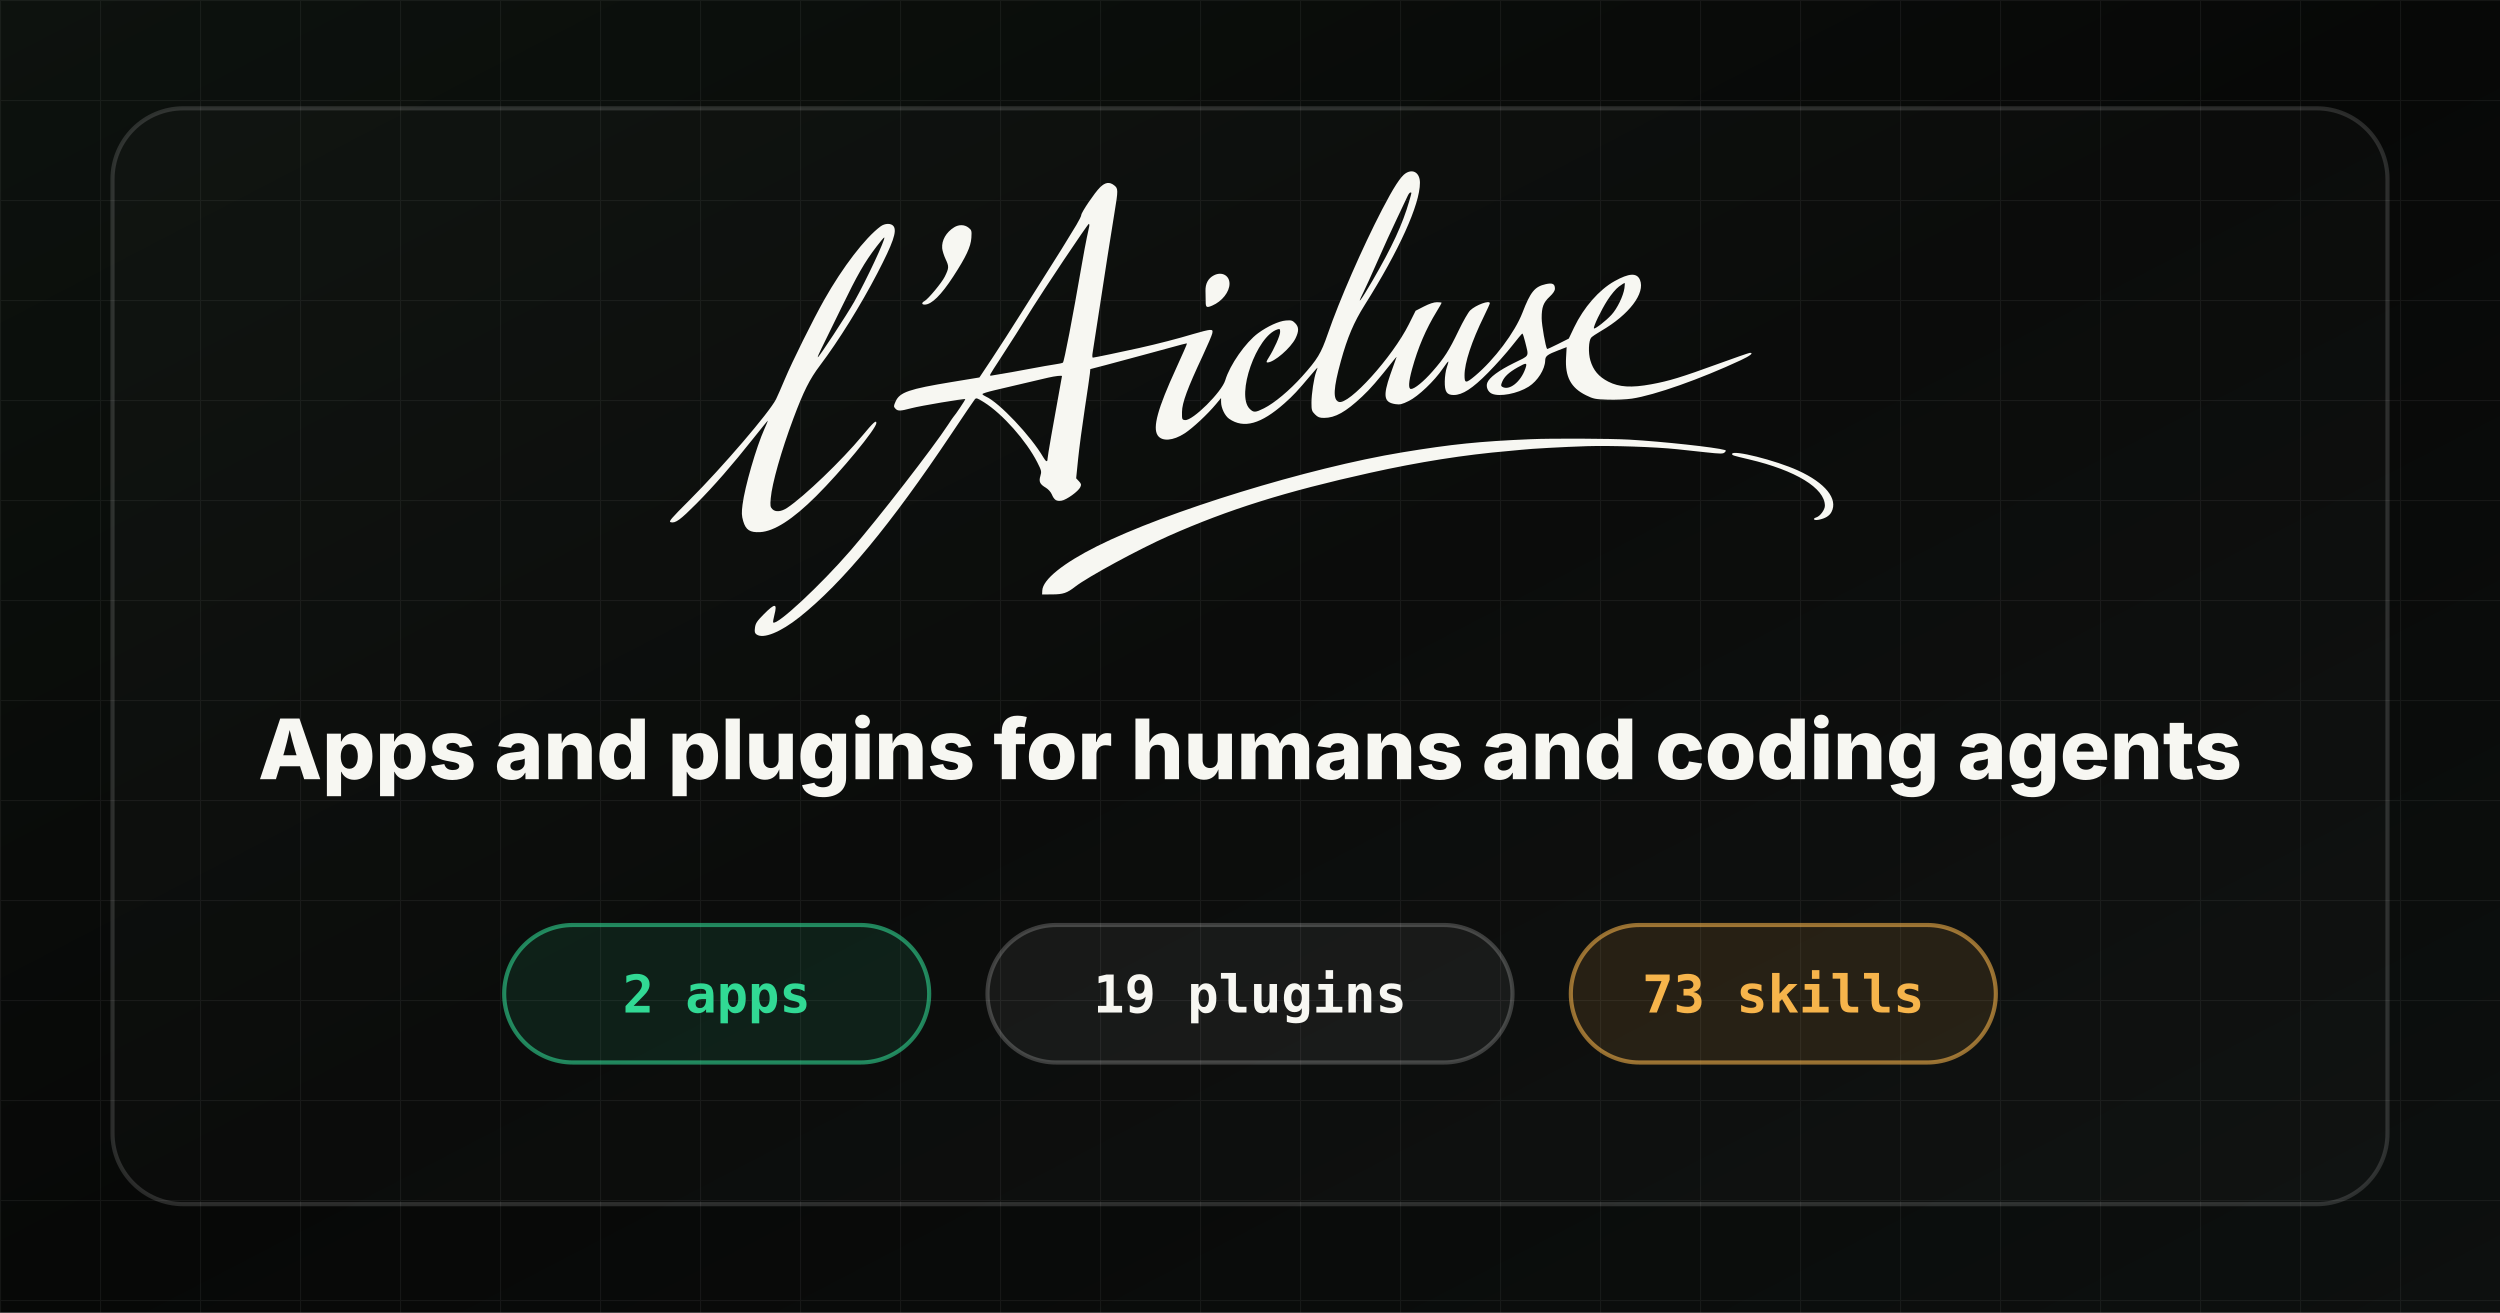
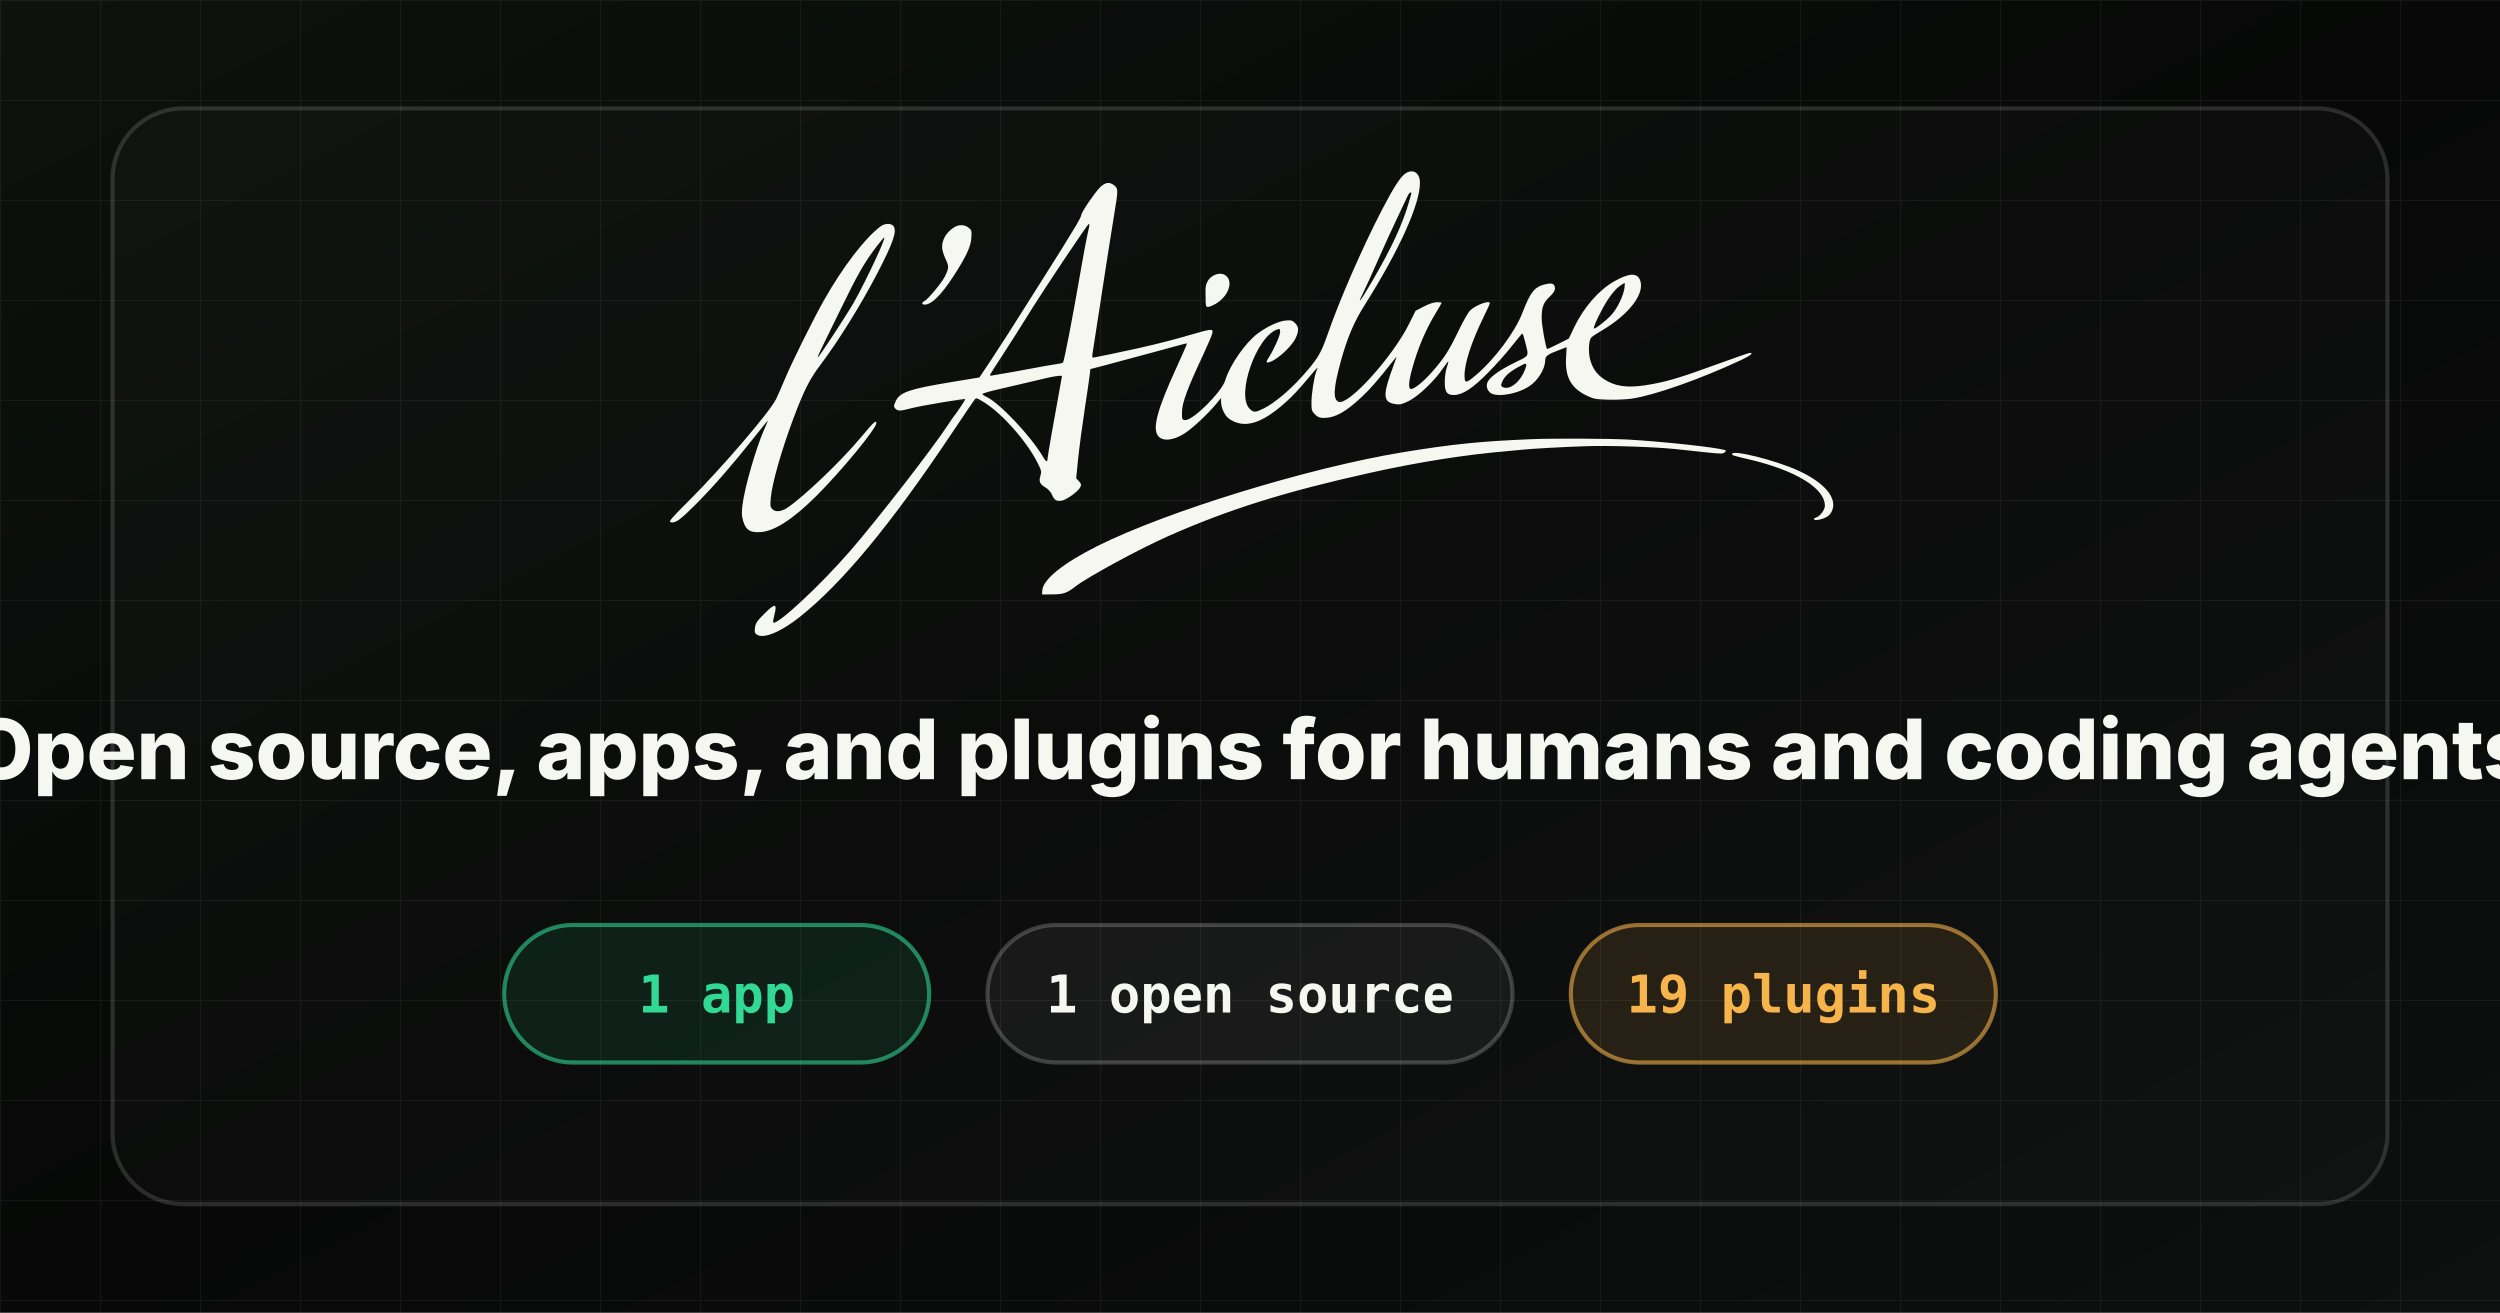
<svg xmlns="http://www.w3.org/2000/svg" width="1200" height="630" viewBox="0 0 1200 630">
  <defs>
    <pattern id="grid" width="48" height="48" patternUnits="userSpaceOnUse">
      <path d="M 48 0 L 0 0 0 48" fill="none" stroke="rgba(255,255,255,0.055)" stroke-width="1" />
    </pattern>
    <linearGradient id="fade" x1="0%" y1="0%" x2="100%" y2="100%">
      <stop offset="0%" stop-color="#0d120e" />
      <stop offset="50%" stop-color="#070807" />
      <stop offset="100%" stop-color="#0d100f" />
    </linearGradient>
  </defs>
  <rect width="1200" height="630" fill="#070807" />
  <rect width="1200" height="630" fill="url(#fade)" />
  <rect width="1200" height="630" fill="url(#grid)" />
  <rect x="54" y="52" width="1092" height="526" rx="34" fill="rgba(255,255,255,0.018)" stroke="rgba(255,255,255,0.14)" stroke-width="2" />
  <g transform="translate(320 82) scale(0.578512)">
    <path d="M 613.232 1.974 C 609.144 4.499, 603.175 13.673, 593.608 32.135 C 577.159 63.876, 558.169 107.354, 548.460 135.500 C 542.924 151.549, 540.034 156.315, 527.120 170.703 C 516.751 182.256, 504.238 192.708, 495.590 197.040 C 488.360 200.661, 486.977 200.704, 483.684 197.412 C 472.260 185.988, 489.408 137.084, 506.769 131.573 C 508.720 130.954, 509 131.222, 509 133.711 C 509 136.694, 504.099 147.714, 499.610 154.826 C 497.522 158.134, 497.297 159, 498.527 159 C 503.947 159, 517.907 146.954, 521.795 138.924 C 524.702 132.918, 524.603 129.512, 521.428 126.337 C 519.173 124.082, 518.214 123.817, 513.671 124.194 C 507.979 124.666, 498.526 128.995, 490.754 134.688 C 480.357 142.304, 467.245 161.076, 463.490 173.722 C 460.579 183.523, 436.366 207.528, 430.121 206.804 C 427.584 206.510, 427.502 206.292, 427.577 200 C 427.666 192.476, 432.070 180.543, 444.739 153.500 C 448.861 144.700, 452.458 136.263, 452.731 134.750 C 453.166 132.338, 452.913 132, 450.672 132 C 449.266 132, 443.028 133.541, 436.808 135.425 C 424.594 139.124, 407.140 143.637, 392 147.010 C 377.672 150.203, 354.630 155, 353.626 155 C 353.138 155, 353.027 153.313, 353.380 151.250 C 353.733 149.188, 355.599 137.150, 357.527 124.500 C 363.255 86.919, 368.952 50.482, 371.557 34.763 C 374.671 15.976, 374.660 14.665, 371.365 12.073 C 367.371 8.931, 363.923 9.420, 359.525 13.750 C 355.123 18.085, 344 34.517, 344 36.685 C 344 37.491, 342.195 41.155, 339.988 44.826 C 332.551 57.200, 322.478 73.441, 316.311 83 C 312.941 88.225, 303.413 103.300, 295.139 116.500 C 286.865 129.700, 275.462 147.460, 269.798 155.968 L 259.500 171.435 236.827 175.170 C 200.996 181.073, 193.383 183.692, 189.983 191.287 C 188.265 195.125, 188.242 195.610, 189.711 197.233 C 191.740 199.476, 193.741 199.435, 203 196.965 C 210.481 194.968, 247.134 188.801, 247.765 189.432 C 248.067 189.734, 239.334 202.817, 238.041 204 C 237.740 204.275, 235.741 207.200, 233.598 210.500 C 221.214 229.568, 175.867 288.056, 152.577 315 C 127.747 343.726, 91.306 377.639, 88.396 374.729 C 88.113 374.446, 88.561 371.613, 89.392 368.432 C 91.951 358.631, 89.930 358.497, 80.648 367.851 C 74.904 373.639, 73.760 375.369, 73.273 379.003 C 72.809 382.460, 73.058 383.569, 74.539 384.652 C 80.039 388.674, 94.368 382.904, 110.273 370.262 C 145.718 342.088, 185.728 293.792, 236.409 218 C 246.155 203.425, 254.763 190.721, 255.538 189.770 C 256.850 188.158, 257.392 188.318, 263.401 192.086 C 278.576 201.600, 298.457 224.036, 307.511 241.862 C 311.003 248.738, 311.173 249.479, 310.086 253.106 C 308.656 257.881, 309.609 259.982, 314.523 262.881 C 316.527 264.063, 318.710 266.456, 319.491 268.325 C 321.488 273.105, 323.392 274.360, 327.605 273.677 C 331.816 272.993, 341.623 265.921, 343.220 262.416 C 344.159 260.355, 343.978 259.605, 342.044 257.547 L 339.758 255.114 341.417 238.807 C 342.330 229.838, 344.830 211.025, 346.974 197 C 349.118 182.975, 351.013 169.927, 351.186 168.004 L 351.500 164.507 364 161.246 C 370.875 159.451, 386.625 155.215, 399 151.830 C 431.301 142.996, 431.323 142.990, 431.670 143.337 C 431.844 143.511, 427.774 152.844, 422.625 164.077 C 407.428 197.230, 403.106 212.934, 407.382 219.460 C 410.857 224.764, 420.173 224.077, 429.799 217.805 C 436.553 213.405, 448.849 201.928, 455.840 193.500 L 459.987 188.500 460.016 192 C 460.055 196.811, 463.187 203.294, 466.633 205.696 C 478.804 214.179, 493.122 210.183, 512.655 192.850 C 519.823 186.489, 523.646 182.398, 534.295 169.693 C 537.433 165.949, 540 163.107, 540 163.378 C 540 163.648, 539.514 165.137, 538.919 166.685 C 537.095 171.434, 535.003 185.130, 535.001 192.327 C 535 198.540, 535.263 199.417, 537.923 202.077 C 540.300 204.454, 541.699 205, 545.412 205 C 554.683 205, 563.371 200.134, 577.045 187.284 C 584.116 180.639, 589.313 174.637, 603.796 156.393 C 605.059 154.802, 605.841 154.028, 605.534 154.674 C 605.227 155.320, 602.911 161.816, 600.387 169.110 C 594.183 187.042, 595.071 192.138, 604.652 193.575 C 608.415 194.139, 610.074 193.747, 615.787 190.940 C 623.610 187.096, 637.044 174.304, 643.899 164.173 C 646.253 160.693, 648.344 158.011, 648.545 158.212 C 648.747 158.413, 648.189 160.586, 647.306 163.039 C 646.422 165.493, 645.655 170.715, 645.600 174.644 C 645.478 183.339, 647.211 186, 652.995 186 C 660.313 186, 668.519 180.685, 681.500 167.537 C 688.100 160.853, 697.065 150.797, 701.422 145.192 C 705.779 139.586, 709.630 135, 709.979 135 C 710.329 135, 711.351 138.037, 712.250 141.750 C 715.413 154.798, 716.468 152.806, 702.830 159.532 C 690.297 165.714, 682.526 171.486, 680.869 175.844 C 679.606 179.167, 681.356 183.386, 684.615 184.870 C 690.970 187.766, 706.033 184.906, 715.259 179.052 C 722.646 174.365, 728.746 164.684, 728.924 157.365 C 729.013 153.680, 730.642 152.435, 740.117 148.807 L 746.733 146.273 746.235 155.014 C 745.333 170.830, 750.206 180.022, 762.771 186.208 C 768.937 189.244, 770.355 189.529, 780.979 189.870 C 787.316 190.073, 796.275 189.680, 800.888 188.996 C 819.589 186.222, 857.844 172.722, 891.250 157.107 C 899.116 153.430, 902.117 151, 898.791 151 C 898.126 151, 886.314 155.102, 872.541 160.116 C 841.760 171.321, 831.750 174.380, 817 177.089 C 800.381 180.141, 790.327 179.536, 781.333 174.944 C 773.332 170.858, 768.771 165.461, 766.386 157.255 C 764.575 151.027, 764.943 140.979, 767.075 138.409 C 767.767 137.576, 771.521 135.044, 775.417 132.782 C 798.590 119.333, 812.151 101.478, 807.553 90.473 C 805.047 84.474, 798.569 84.795, 786.500 91.516 C 773.672 98.659, 760.801 113.385, 752.902 129.953 L 748.500 139.188 739.646 143.656 C 734.776 146.114, 730.668 147.984, 730.517 147.812 C 729.288 146.411, 726 127.822, 726 122.275 C 726 113.063, 727.385 109.334, 732.637 104.409 C 735.566 101.663, 737 99.484, 737 97.781 C 737 93.756, 734.996 92.768, 729.384 94.026 C 720.222 96.079, 716.755 100.326, 710.049 117.717 C 703.774 133.989, 686.692 156.745, 670.698 170.141 C 663.089 176.514, 662 176.454, 662 169.660 C 662 159.412, 667.915 141.446, 678.146 120.617 C 680.816 115.181, 683 110.343, 683 109.867 C 683 107.043, 671.483 111.234, 666.668 115.809 C 665.111 117.289, 660.778 124.866, 657.040 132.648 C 649.008 149.366, 645.379 155.038, 635.442 166.404 C 628.037 174.874, 620.536 181, 617.570 181 C 615.236 181, 615.559 175.110, 618.474 164.500 C 623.394 146.589, 629.914 131.345, 639.013 116.479 C 641.206 112.896, 643 109.748, 643 109.482 C 643 109.217, 641.246 109, 639.103 109 C 636.601 109, 632.735 110.271, 628.309 112.548 L 621.412 116.095 615.820 127.298 C 602.220 154.543, 565.783 194.817, 557.582 191.670 C 552.675 189.787, 553.190 180.323, 559.429 157.732 C 564.844 138.125, 570.184 125.570, 579.182 111.297 C 607.783 65.926, 625 27.843, 625 9.951 C 625 1.815, 619.513 -1.904, 613.232 1.974 M 614.616 21.250 C 613.840 23.038, 609.957 31.250, 605.987 39.500 C 602.017 47.750, 594.753 63.659, 589.846 74.854 C 584.939 86.049, 579.561 97.907, 577.896 101.205 C 571.959 112.967, 575.927 107.830, 585.525 91.329 C 601.863 63.240, 610.637 44.254, 616.089 25.190 C 618.332 17.345, 618.248 18, 617.013 18 C 616.471 18, 615.392 19.462, 614.616 21.250 M 177.385 46.163 C 164.511 55.816, 146.109 79.815, 130.737 107 C 121.470 123.388, 104.117 158.352, 97.975 173.012 C 95.097 179.880, 91.841 187.300, 90.739 189.500 C 85.345 200.273, 46.311 245.824, 19.398 272.751 C 3.079 289.078, 1.401 291.062, 3.471 291.582 C 7.281 292.538, 11.284 289.632, 24.595 276.244 C 39.137 261.619, 54.371 244.159, 71.822 222.118 C 78.520 213.657, 84 206.958, 84 207.229 C 84 207.501, 82.706 210.598, 81.125 214.112 C 74.373 229.112, 64.795 262.214, 62.951 276.916 C 62.094 283.751, 62.189 286.138, 63.496 290.634 C 65.638 298.004, 69.097 300.243, 77.598 299.767 C 89.228 299.114, 104.591 289.238, 124.001 269.937 C 144.828 249.226, 173.983 213.837, 173.996 209.250 C 174.005 206.437, 171.652 208.560, 162.360 219.750 C 145.336 240.253, 113.929 270.401, 99.973 279.637 C 95.068 282.883, 90.314 283.314, 87.747 280.747 C 85.963 278.963, 85.802 277.906, 86.356 271.615 C 87.440 259.323, 95.154 232.157, 105.131 205.500 C 113.622 182.812, 118.578 172.932, 127.205 161.500 C 142.573 141.132, 161.111 111.326, 174.784 85 C 187.856 59.831, 191.209 50.170, 188.309 46.030 C 186.401 43.307, 181.108 43.371, 177.385 46.163 M 329.341 74.261 C 318.254 90.893, 306.834 108.325, 303.964 113 C 296.621 124.959, 282.693 146.888, 275.801 157.342 C 272.595 162.206, 269.476 167.110, 268.871 168.240 C 267.837 170.173, 267.972 170.254, 271.136 169.603 C 272.986 169.222, 276.300 168.664, 278.500 168.364 C 280.700 168.063, 290.375 166.326, 300 164.502 C 309.625 162.679, 319.772 160.890, 322.548 160.527 C 325.324 160.165, 328.118 159.545, 328.756 159.151 C 329.769 158.525, 336.642 122.852, 344.583 77 C 345.964 69.025, 347.769 59.350, 348.593 55.500 C 349.418 51.650, 350.305 47.487, 350.565 46.250 C 350.825 45.013, 350.692 44.005, 350.269 44.011 C 349.846 44.018, 340.429 57.630, 329.341 74.261 M 238.500 46.871 C 231.894 50.973, 228.080 57.637, 228.590 64.183 C 228.749 66.208, 230.062 70.368, 231.508 73.426 C 234.344 79.421, 234.279 80.640, 230.737 87.830 C 228.300 92.775, 216.999 106.395, 214.001 108 C 211.408 109.387, 211.434 111, 214.050 111 C 219.766 111, 227.679 103.215, 237.862 87.572 C 248.452 71.302, 252.343 62.978, 252.814 55.582 C 253.187 49.717, 253.036 49.174, 250.472 47.156 C 247.106 44.509, 242.481 44.398, 238.500 46.871 M 174.030 62.961 C 164.049 76.073, 158.384 85.953, 144.769 114 C 137.693 128.575, 130.341 143.603, 128.430 147.395 C 126.520 151.187, 125.144 154.477, 125.373 154.706 C 125.980 155.314, 149.768 119.056, 155.687 108.500 C 165.867 90.347, 181.737 56.404, 180.584 55.251 C 180.370 55.037, 177.421 58.506, 174.030 62.961 M 454.034 86.711 C 449.311 89.149, 446.896 93.639, 447.075 99.651 C 447.155 102.318, 447.227 106.412, 447.236 108.750 C 447.253 113.390, 448.016 113.815, 452.703 111.794 C 460.822 108.293, 467 100.453, 467 93.651 C 467 86.752, 460.595 83.324, 454.034 86.711 M 790.100 96.043 C 787.647 97.820, 783.707 102.499, 780.629 107.293 C 775.288 115.610, 768.485 129.818, 769.404 130.738 C 770.205 131.538, 779.308 124.475, 783.911 119.481 C 788.663 114.325, 793.798 103.753, 794.682 97.304 C 795.006 94.937, 795.053 93, 794.786 93 C 794.519 93, 792.410 94.369, 790.100 96.043 M 706 163.127 C 698.920 167.128, 695.114 170.656, 693.303 174.895 C 692.107 177.694, 692.084 178.438, 693.176 179.130 C 698.916 182.769, 708.505 175.352, 712.415 164.250 C 714.258 159.014, 713.509 158.883, 706 163.127 M 316.500 171.610 C 313.200 172.374, 303.975 174.538, 296 176.420 C 288.025 178.301, 277.113 180.865, 271.750 182.117 C 266.387 183.369, 262 184.765, 262 185.218 C 262 185.672, 263.238 186.579, 264.750 187.235 C 275.709 191.987, 302.259 220.049, 312.543 237.750 C 314.680 241.427, 316 241.925, 316 239.052 C 316 237.280, 320.884 209.137, 325.979 181.557 C 327.090 175.539, 328 170.476, 328 170.307 C 328 169.636, 322.181 170.295, 316.500 171.610 M 717 222.662 C 674.043 224.490, 651.770 226.768, 610.500 233.552 C 532.695 246.343, 414.458 282.684, 357.166 311.417 C 328.778 325.654, 312.061 339.179, 311.648 348.242 L 311.500 351.500 320 351.449 C 329.052 351.394, 332.136 350.347, 339 344.998 C 349.328 336.950, 392.043 313.770, 416.500 302.943 C 466.337 280.879, 513.166 266.205, 583.621 250.574 C 624.445 241.517, 662.168 235.562, 698 232.520 C 702.125 232.170, 707.075 231.699, 709 231.474 C 716.395 230.609, 744.353 229.061, 763.500 228.457 C 783.388 227.829, 820.621 229.083, 838.263 230.975 C 843.343 231.520, 853.992 232.665, 861.926 233.521 C 874.755 234.903, 876.519 234.909, 877.854 233.575 C 879.136 232.292, 879.147 232.009, 877.928 231.634 C 870.792 229.439, 826.265 224.602, 798.639 223.022 C 782.829 222.117, 734.774 221.906, 717 222.662 M 884 234.933 C 884 236.052, 884.603 236.244, 898 239.397 C 936.811 248.528, 961 263.309, 961 277.891 C 961 281.158, 957.071 286.525, 953.956 287.514 C 950.369 288.652, 951.779 290.264, 955.715 289.526 C 961.192 288.498, 964.773 286.339, 966.483 283.033 C 972.080 272.209, 961.397 258.966, 938.738 248.640 C 920.080 240.137, 884 231.102, 884 234.933" fill="#f7f7f2" fill-rule="evenodd" />
  </g>
-   <text x="600" y="374" text-anchor="middle" font-family="Inter, -apple-system, 'Segoe UI', Roboto, sans-serif" font-size="40" font-weight="760" fill="#f7f7f2">Apps and plugins for humans and coding agents</text>
+   <text x="600" y="374" text-anchor="middle" font-family="Inter, -apple-system, 'Segoe UI', Roboto, sans-serif" font-size="40" font-weight="760" fill="#f7f7f2">Open source, apps, and plugins for humans and coding agents</text>
  <g>
    <rect x="242" y="444" width="204" height="66" rx="33" fill="rgba(49,217,148,0.10)" stroke="rgba(49,217,148,0.58)" stroke-width="2" />
-     <text x="344" y="486" text-anchor="middle" font-family="'SFMono-Regular', Menlo, Consolas, monospace" font-size="25" font-weight="850" fill="#31d994">2 apps</text>
+     <text x="344" y="486" text-anchor="middle" font-family="'SFMono-Regular', Menlo, Consolas, monospace" font-size="25" font-weight="850" fill="#31d994">1 app</text>
    <rect x="474" y="444" width="252" height="66" rx="33" fill="rgba(247,247,242,0.055)" stroke="rgba(255,255,255,0.20)" stroke-width="2" />
-     <text x="600" y="486" text-anchor="middle" font-family="'SFMono-Regular', Menlo, Consolas, monospace" font-size="25" font-weight="850" fill="#f7f7f2">19 plugins</text>
+     <text x="600" y="486" text-anchor="middle" font-family="'SFMono-Regular', Menlo, Consolas, monospace" font-size="25" font-weight="850" fill="#f7f7f2">1 open source</text>
    <rect x="754" y="444" width="204" height="66" rx="33" fill="rgba(246,180,75,0.11)" stroke="rgba(246,180,75,0.58)" stroke-width="2" />
-     <text x="856" y="486" text-anchor="middle" font-family="'SFMono-Regular', Menlo, Consolas, monospace" font-size="25" font-weight="850" fill="#f6b44b">73 skills</text>
+     <text x="856" y="486" text-anchor="middle" font-family="'SFMono-Regular', Menlo, Consolas, monospace" font-size="25" font-weight="850" fill="#f6b44b">19 plugins</text>
  </g>
</svg>
